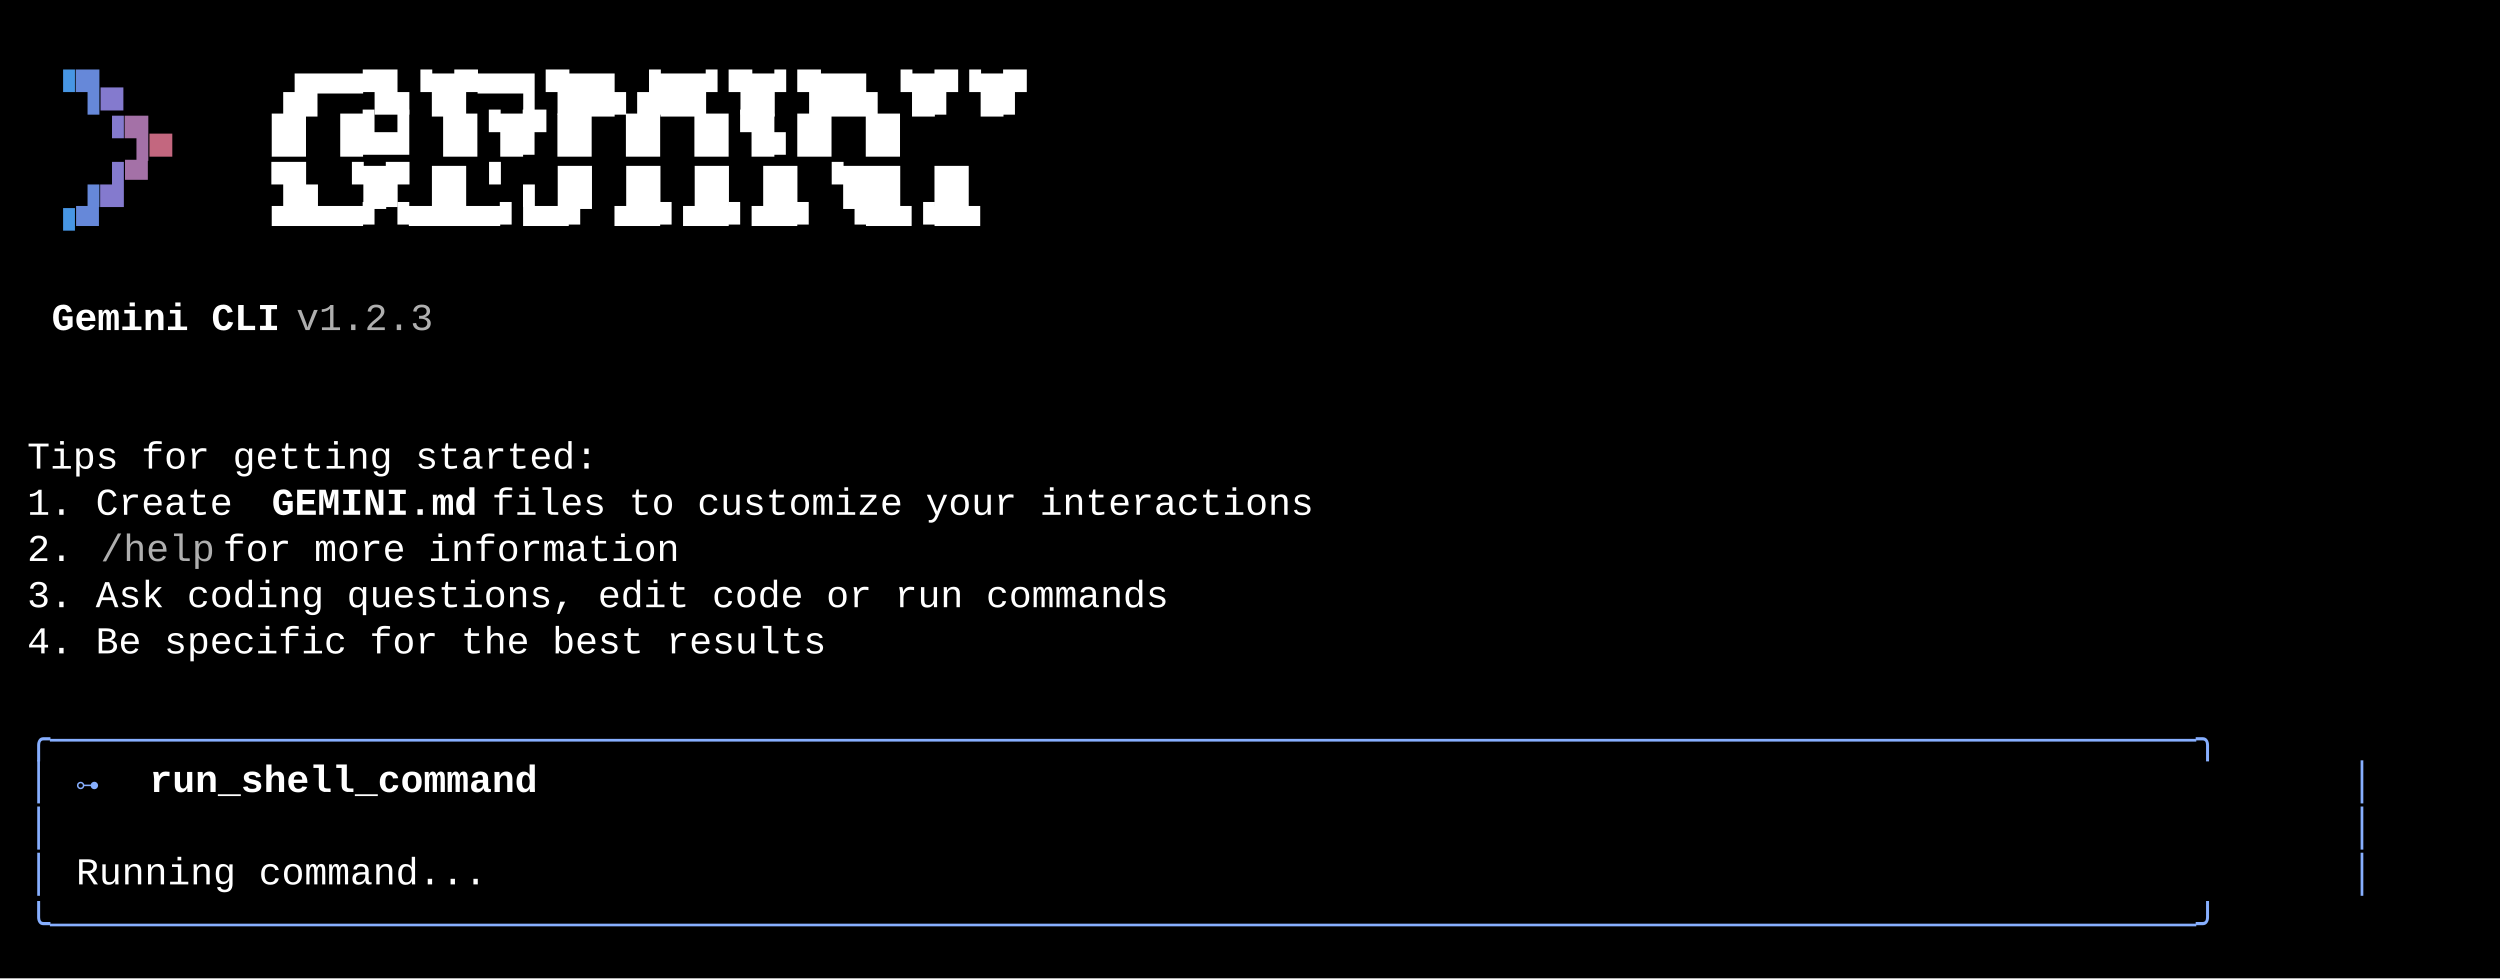
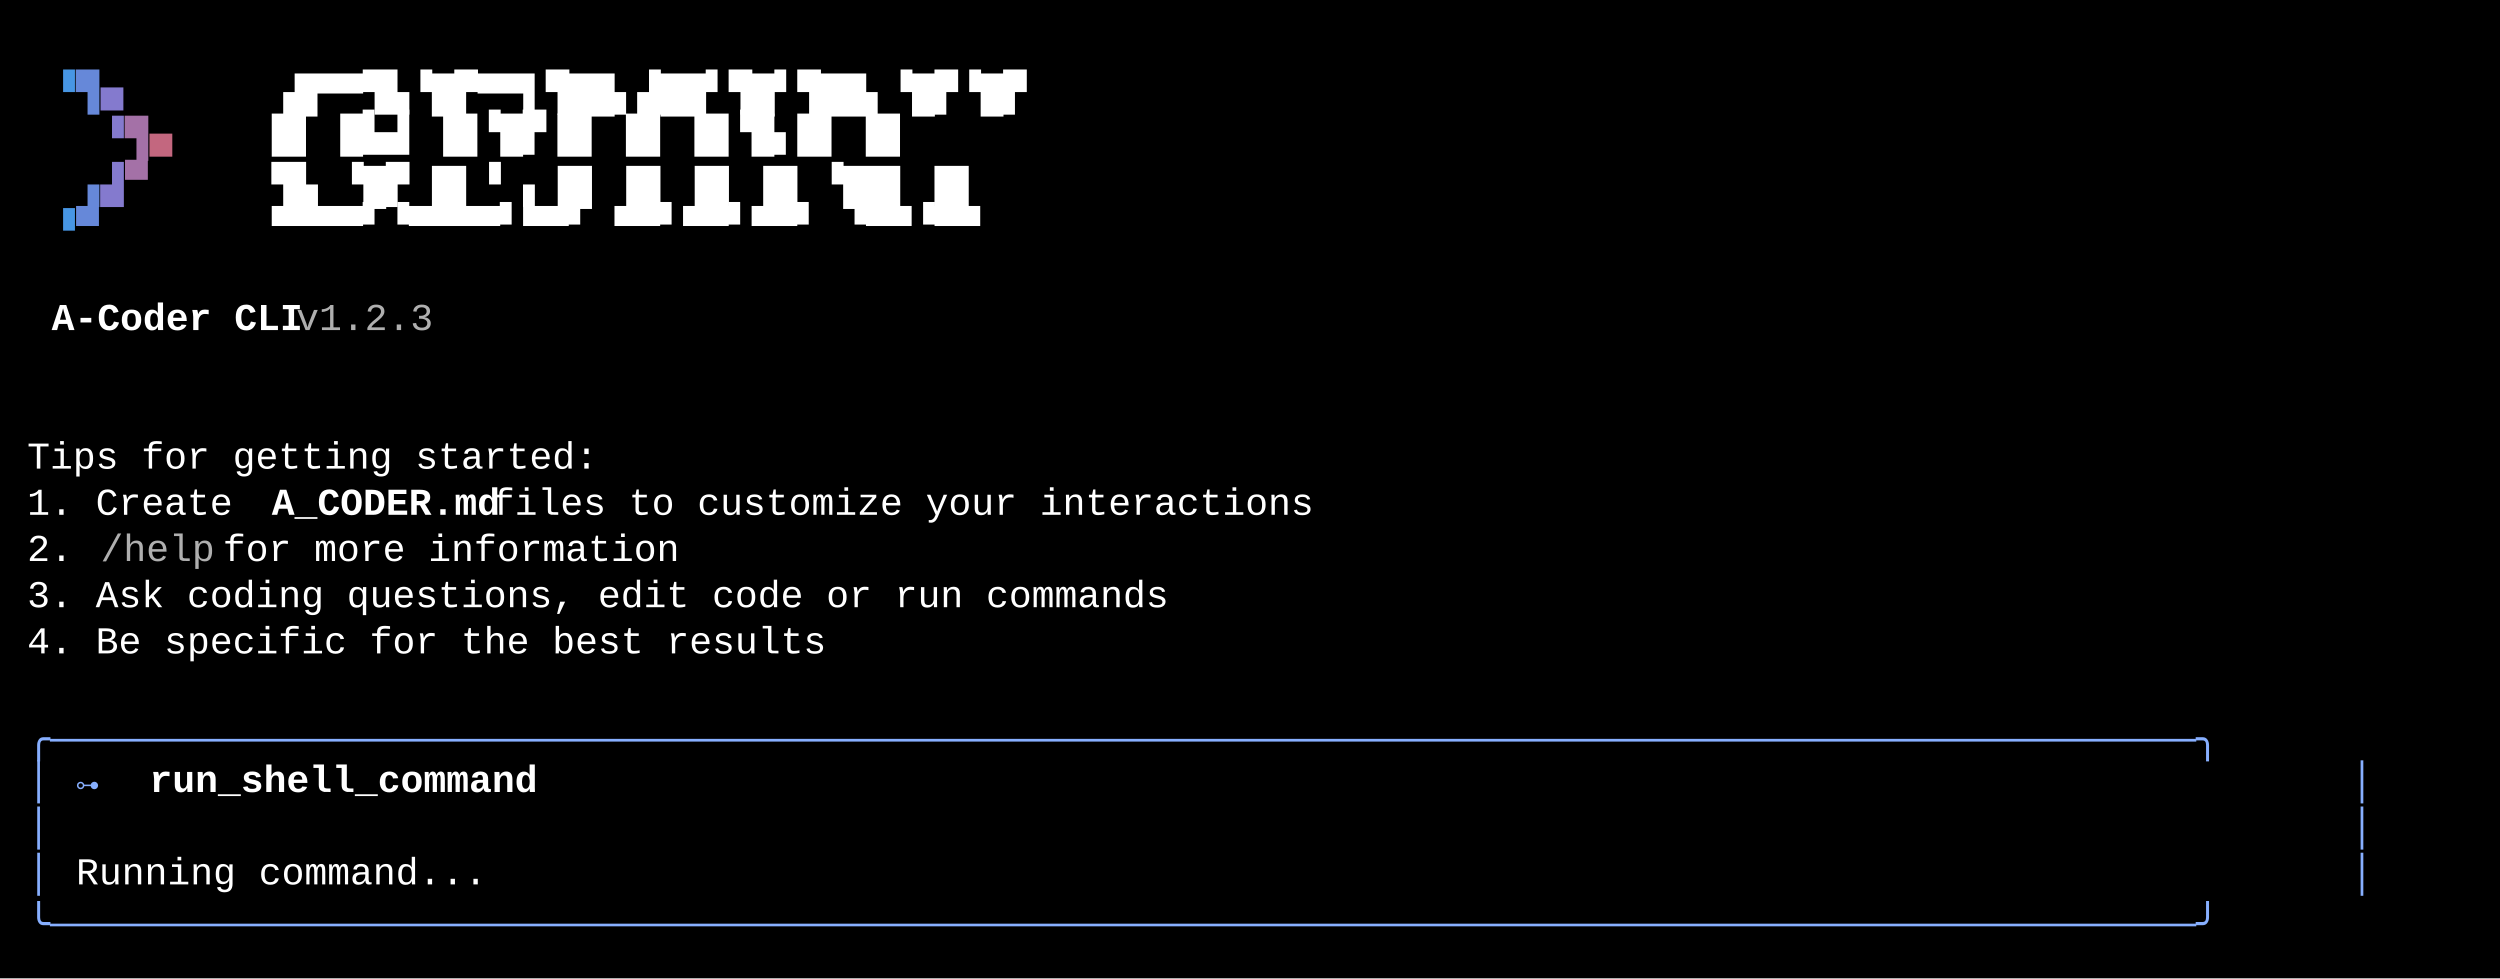
<svg xmlns="http://www.w3.org/2000/svg" width="920" height="360" viewBox="0 0 920 360">
  <style>
    text { font-family: Consolas, "Courier New", monospace; font-size: 14px; dominant-baseline: text-before-edge; white-space: pre; }
  </style>
  <rect width="920" height="360" fill="#000000" />
  <g transform="translate(10, 10)">
    <text x="9" y="19" fill="#4796e4" textLength="9" lengthAdjust="spacingAndGlyphs">▝</text>
    <text x="18" y="19" fill="#6688d9" textLength="9" lengthAdjust="spacingAndGlyphs">▜</text>
    <text x="27" y="19" fill="#847ace" textLength="9" lengthAdjust="spacingAndGlyphs">▄</text>
    <text x="90" y="19" fill="#ffffff" textLength="297" lengthAdjust="spacingAndGlyphs">▗█▀▀▜▙▝█▛▀▀▌▜██▖▟██▘▜█▘▜██▖▝█▛▝█▛</text>
    <text x="27" y="36" fill="#847ace" textLength="9" lengthAdjust="spacingAndGlyphs">▝</text>
    <text x="36" y="36" fill="#a471a7" textLength="9" lengthAdjust="spacingAndGlyphs">▜</text>
    <text x="45" y="36" fill="#c3677f" textLength="9" lengthAdjust="spacingAndGlyphs">▄</text>
    <text x="90" y="36" fill="#ffffff" textLength="297" lengthAdjust="spacingAndGlyphs">█▌     █▙▟  ▐█▝█▛▐█ ▐█ ▐█▝█▖█▌ █▌</text>
    <text x="18" y="53" fill="#6688d9" textLength="9" lengthAdjust="spacingAndGlyphs">▗</text>
    <text x="27" y="53" fill="#847ace" textLength="9" lengthAdjust="spacingAndGlyphs">▟</text>
    <text x="36" y="53" fill="#a471a7" textLength="9" lengthAdjust="spacingAndGlyphs">▀</text>
    <text x="90" y="53" fill="#ffffff" textLength="297" lengthAdjust="spacingAndGlyphs">▜▙ ▝█▛ █▌▝ ▖▐█   ▐█ ▐█ ▐█ ▝██▌ █▌</text>
    <text x="9" y="70" fill="#4796e4" textLength="9" lengthAdjust="spacingAndGlyphs">▝</text>
    <text x="18" y="70" fill="#6688d9" textLength="9" lengthAdjust="spacingAndGlyphs">▀</text>
    <text x="90" y="70" fill="#ffffff" textLength="297" lengthAdjust="spacingAndGlyphs"> ▀▀▀▀▘▝▀▀▀▀▘▀▀▘  ▀▀▘▀▀▘▀▀▘ ▝▀▀▝▀▀</text>
-     <text x="9" y="104" fill="#ffffff" textLength="90" lengthAdjust="spacingAndGlyphs" font-weight="bold">Gemini CLI</text>
+     <text x="9" y="104" fill="#ffffff" textLength="90" lengthAdjust="spacingAndGlyphs" font-weight="bold">A-Coder CLI</text>
    <text x="99" y="104" fill="#afafaf" textLength="63" lengthAdjust="spacingAndGlyphs"> v1.2.3</text>
    <text x="0" y="155" fill="#ffffff" textLength="225" lengthAdjust="spacingAndGlyphs">Tips for getting started:</text>
    <text x="0" y="172" fill="#ffffff" textLength="90" lengthAdjust="spacingAndGlyphs">1. Create </text>
-     <text x="90" y="172" fill="#ffffff" textLength="81" lengthAdjust="spacingAndGlyphs" font-weight="bold">GEMINI.md</text>
+     <text x="90" y="172" fill="#ffffff" textLength="81" lengthAdjust="spacingAndGlyphs" font-weight="bold">A_CODER.md</text>
    <text x="171" y="172" fill="#ffffff" textLength="333" lengthAdjust="spacingAndGlyphs"> files to customize your interactions</text>
    <text x="0" y="189" fill="#ffffff" textLength="27" lengthAdjust="spacingAndGlyphs">2. </text>
    <text x="27" y="189" fill="#afafaf" textLength="45" lengthAdjust="spacingAndGlyphs">/help</text>
    <text x="72" y="189" fill="#ffffff" textLength="189" lengthAdjust="spacingAndGlyphs"> for more information</text>
    <text x="0" y="206" fill="#ffffff" textLength="450" lengthAdjust="spacingAndGlyphs">3. Ask coding questions, edit code or run commands</text>
    <text x="0" y="223" fill="#ffffff" textLength="315" lengthAdjust="spacingAndGlyphs">4. Be specific for the best results</text>
    <text x="0" y="257" fill="#87afff" textLength="864" lengthAdjust="spacingAndGlyphs">╭──────────────────────────────────────────────────────────────────────────────────────────────╮</text>
    <text x="0" y="274" fill="#87afff" textLength="9" lengthAdjust="spacingAndGlyphs">│</text>
    <text x="18" y="274" fill="#87afff" textLength="9" lengthAdjust="spacingAndGlyphs">⊶</text>
    <text x="45" y="274" fill="#ffffff" textLength="153" lengthAdjust="spacingAndGlyphs" font-weight="bold">run_shell_command</text>
    <text x="855" y="274" fill="#87afff" textLength="9" lengthAdjust="spacingAndGlyphs">│</text>
    <text x="0" y="291" fill="#87afff" textLength="9" lengthAdjust="spacingAndGlyphs">│</text>
    <text x="855" y="291" fill="#87afff" textLength="9" lengthAdjust="spacingAndGlyphs">│</text>
    <text x="0" y="308" fill="#87afff" textLength="9" lengthAdjust="spacingAndGlyphs">│</text>
    <text x="18" y="308" fill="#ffffff" textLength="162" lengthAdjust="spacingAndGlyphs">Running command...</text>
    <text x="855" y="308" fill="#87afff" textLength="9" lengthAdjust="spacingAndGlyphs">│</text>
    <text x="0" y="325" fill="#87afff" textLength="864" lengthAdjust="spacingAndGlyphs">╰──────────────────────────────────────────────────────────────────────────────────────────────╯</text>
  </g>
</svg>
